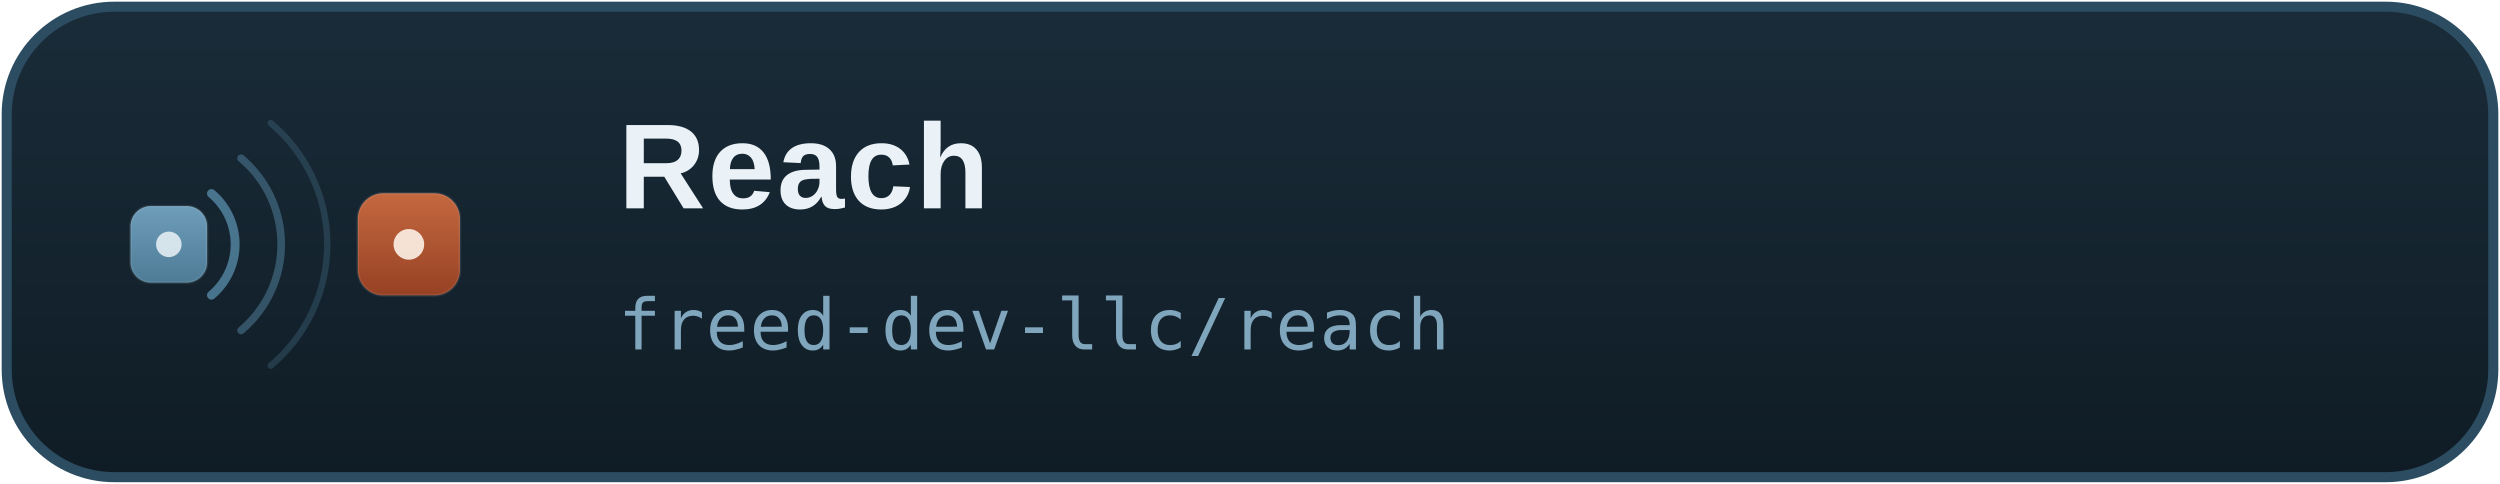
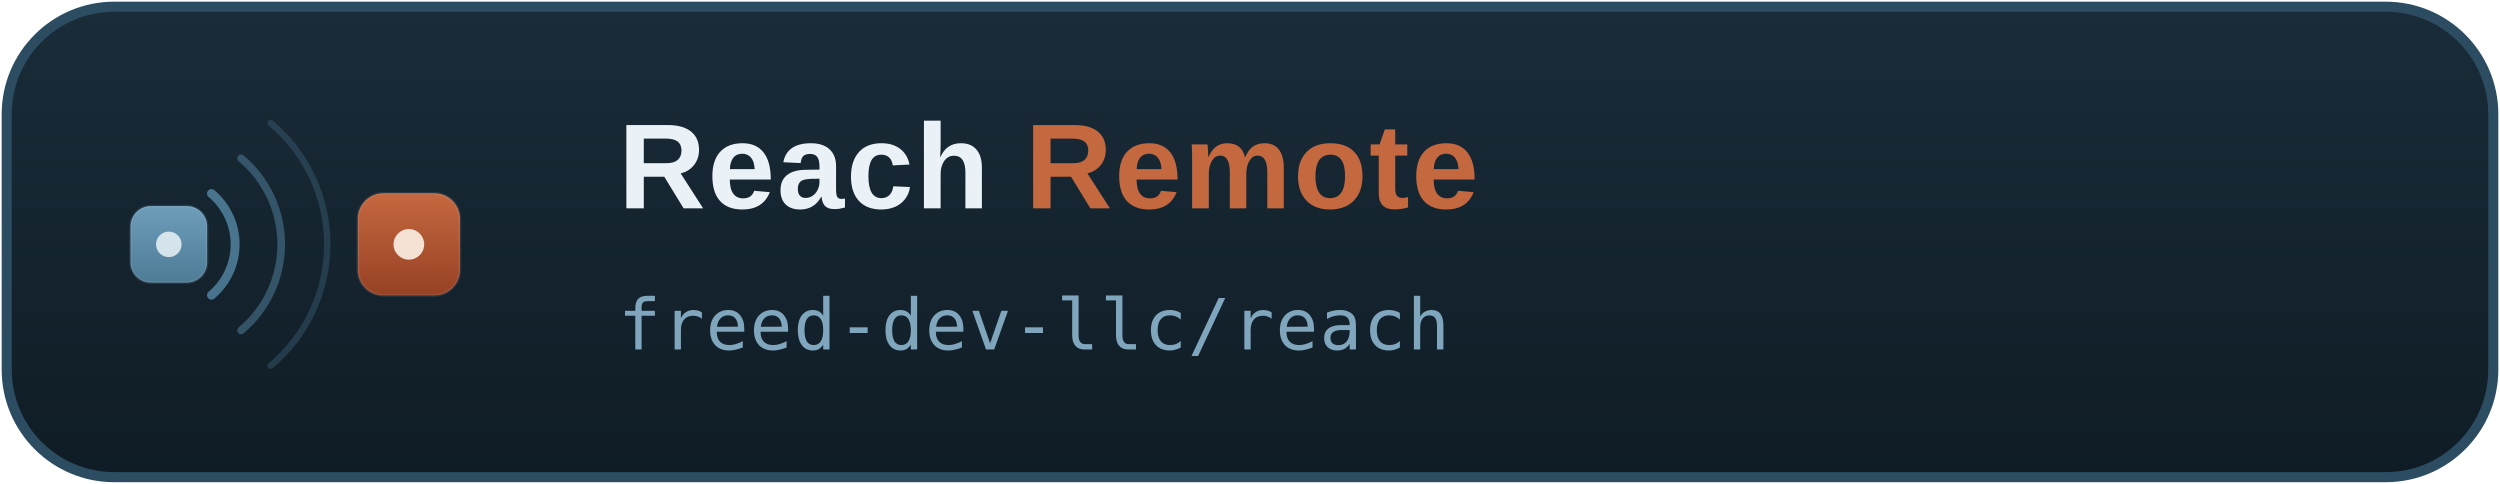
- <svg xmlns="http://www.w3.org/2000/svg" viewBox="0 0 372 72" width="372" height="72" role="img" aria-label="Reach — freed-dev-llc/reach">
+ <svg xmlns="http://www.w3.org/2000/svg" viewBox="0 0 372 72" width="372" height="72" role="img" aria-label="Reach Remote — freed-dev-llc/reach">
  <defs>
    <linearGradient id="bg" x1="0" y1="0" x2="0" y2="1">
      <stop offset="0" stop-color="#1A2C39" />
      <stop offset="1" stop-color="#0F1C25" />
    </linearGradient>
    <linearGradient id="node" x1="0" y1="0" x2="0" y2="1">
      <stop offset="0" stop-color="#6E9DBA" />
      <stop offset="1" stop-color="#4E7C97" />
    </linearGradient>
    <linearGradient id="cp" x1="0" y1="0" x2="0" y2="1">
      <stop offset="0" stop-color="#C4683F" />
      <stop offset="1" stop-color="#974124" />
    </linearGradient>
  </defs>
  <rect x="1" y="1" width="370" height="70" rx="16" fill="url(#bg)" stroke="#2C4C61" stroke-width="1.5" />
  <g transform="translate(16,9) scale(0.38)">
    <g fill="none" stroke="#4E7C97" stroke-linecap="round">
      <path d="M40.7 52.1 A26 26 0 0 1 40.7 91.9" stroke-width="3.5" opacity="0.9" />
      <path d="M52.3 38.3 A44 44 0 0 1 52.3 105.7" stroke-width="3" opacity="0.55" />
      <path d="M63.9 24.5 A62 62 0 0 1 63.9 119.5" stroke-width="2.5" opacity="0.3" />
    </g>
    <g stroke="#EAF2F7" stroke-opacity="0.10" stroke-width="1">
      <rect x="9" y="57" width="30" height="30" rx="8" fill="url(#node)" />
      <rect x="98" y="52" width="40" height="40" rx="10" fill="url(#cp)" />
    </g>
    <g>
      <circle cx="24" cy="72" r="5" fill="#EAF2F7" opacity="0.85" />
      <circle cx="118" cy="72" r="6" fill="#FBEEE3" opacity="0.92" />
    </g>
  </g>
  <g font-family="'Segoe UI','SF Pro Display',system-ui,-apple-system,'Helvetica Neue',Arial,sans-serif">
-     <text x="92" y="31" font-size="18" font-weight="700" letter-spacing="0.3" fill="#EAF2F7">Reach</text>
+     <text x="92" y="31" font-size="18" font-weight="700" letter-spacing="0.3" fill="#EAF2F7">Reach <tspan fill="#C4683F">Remote</tspan>
+     </text>
    <text x="92" y="52" font-size="10.5" font-weight="500" letter-spacing="0.2" fill="#7FA6BC" font-family="'SF Mono',ui-monospace,Menlo,Consolas,monospace">freed-dev-llc/reach</text>
  </g>
</svg>
